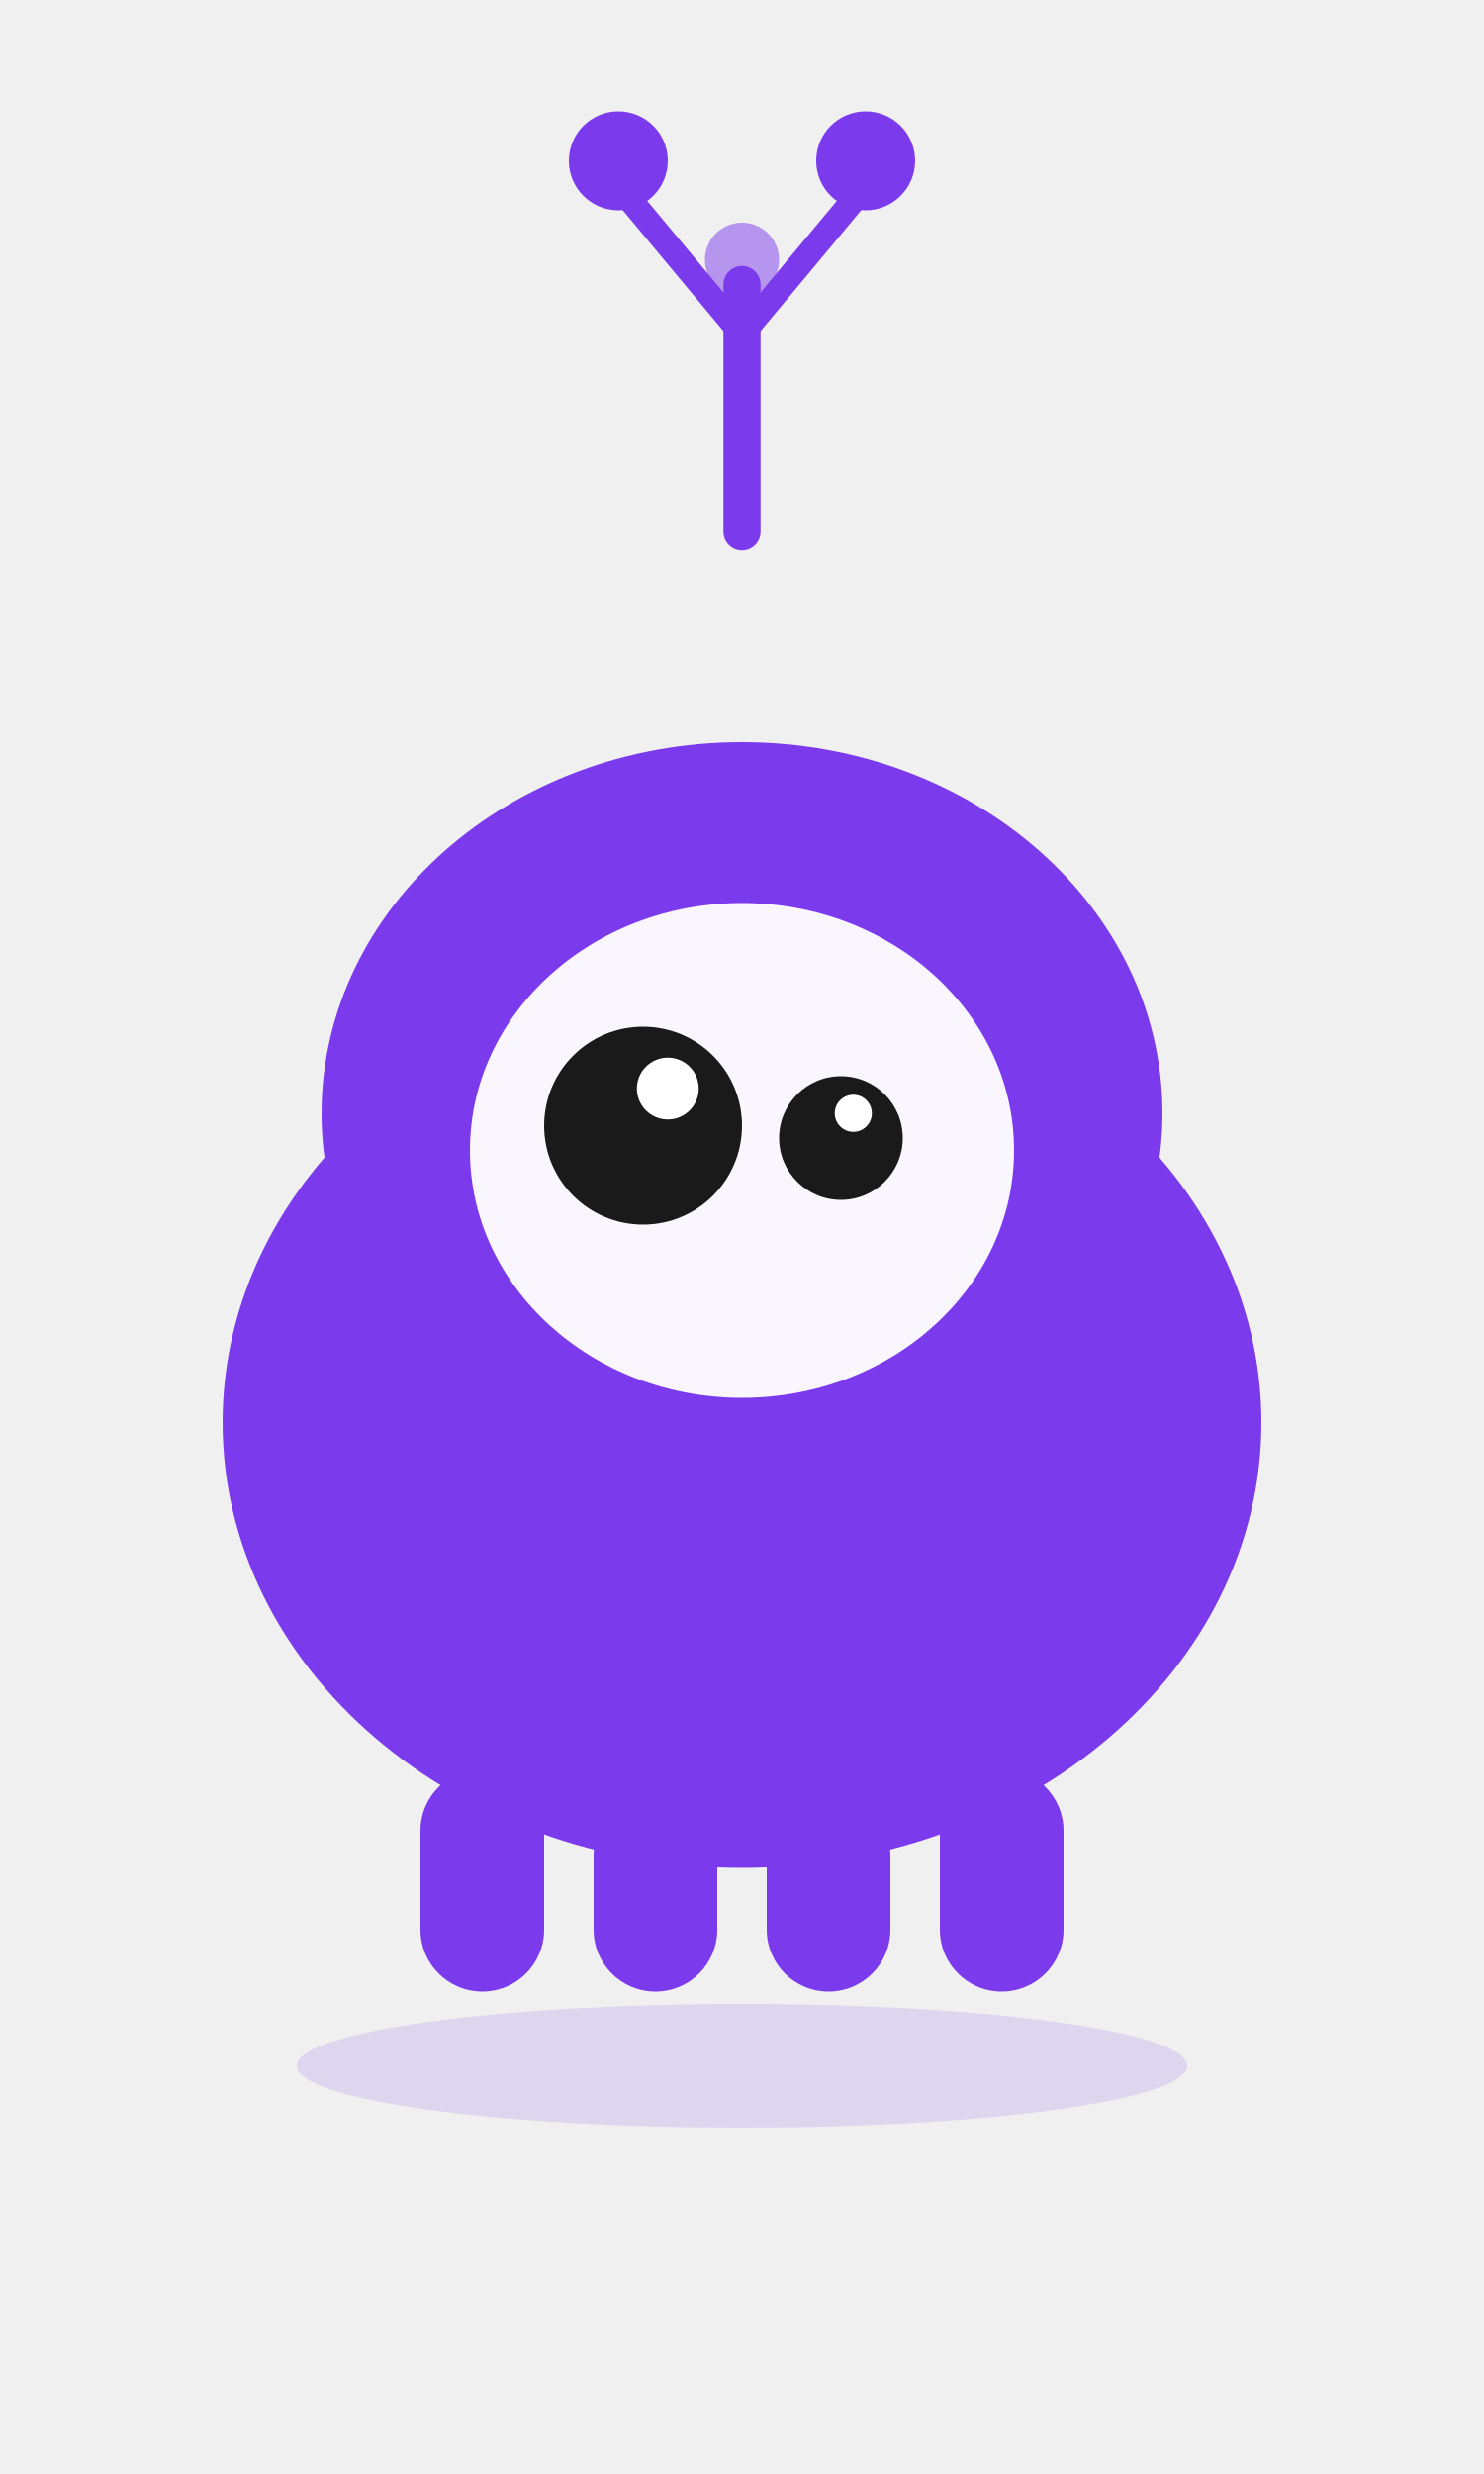
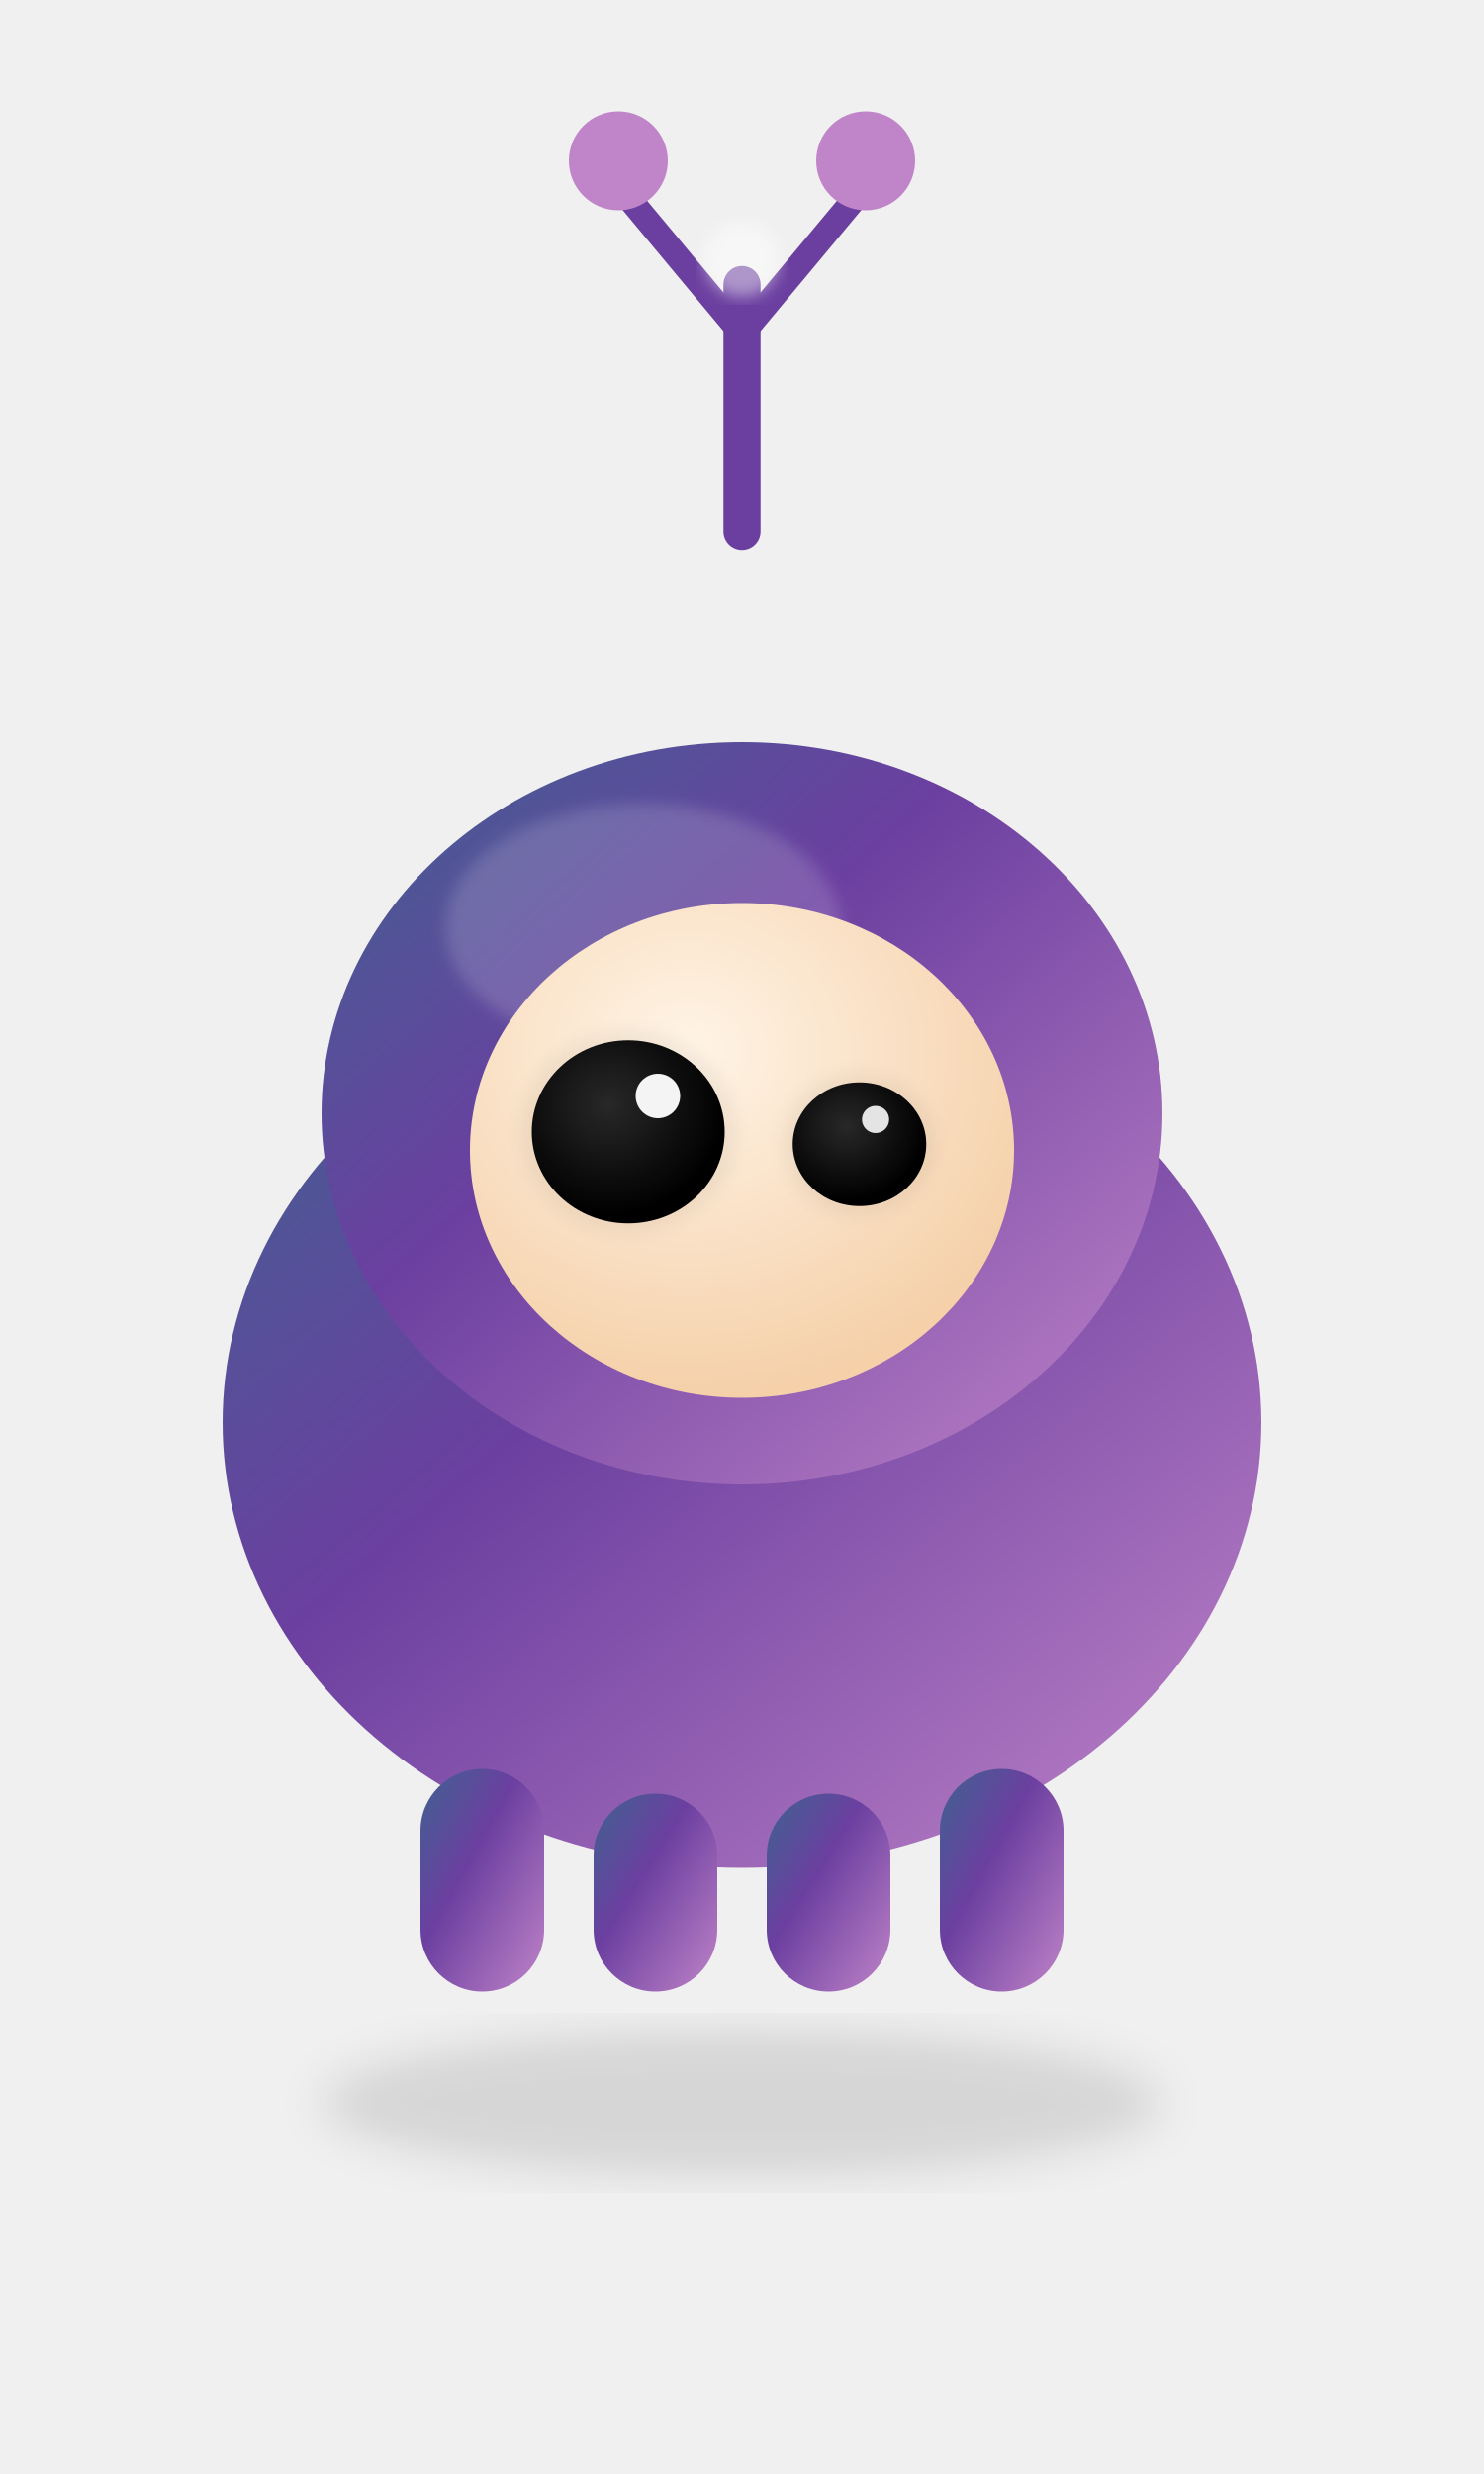
- <svg xmlns="http://www.w3.org/2000/svg" width="120" height="200" viewBox="0 0 120 200">
-   <line x1="60" y1="43" x2="60" y2="23" stroke="#7C3AED" stroke-width="3" stroke-linecap="round" />
-   <line x1="60" y1="27" x2="50" y2="15" stroke="#7C3AED" stroke-width="2" stroke-linecap="round" />
-   <line x1="60" y1="27" x2="70" y2="15" stroke="#7C3AED" stroke-width="2" stroke-linecap="round" />
-   <circle cx="50" cy="13" r="4" fill="#7C3AED" />
-   <circle cx="70" cy="13" r="4" fill="#7C3AED" />
-   <circle cx="60" cy="21" r="3" fill="#7C3AED" opacity="0.5" />
-   <ellipse cx="60" cy="115" rx="42" ry="36" fill="#7C3AED" />
-   <ellipse cx="60" cy="90" rx="34" ry="30" fill="#7C3AED" />
-   <ellipse cx="60" cy="93" rx="22" ry="20" fill="white" opacity="0.95" />
-   <ellipse cx="52" cy="91" rx="8" ry="8" fill="#1a1a1a" />
-   <ellipse cx="68" cy="92" rx="5" ry="5" fill="#1a1a1a" />
-   <circle cx="54" cy="88" r="2.5" fill="white" />
-   <circle cx="69" cy="90" r="1.5" fill="white" />
-   <rect x="34" y="143" width="10" height="18" rx="5" fill="#7C3AED" />
-   <rect x="48" y="145" width="10" height="16" rx="5" fill="#7C3AED" />
-   <rect x="62" y="145" width="10" height="16" rx="5" fill="#7C3AED" />
-   <rect x="76" y="143" width="10" height="18" rx="5" fill="#7C3AED" />
-   <ellipse cx="60" cy="167" rx="36" ry="5" fill="#7C3AED" opacity="0.15" />
+ <svg xmlns="http://www.w3.org/2000/svg" id="nova" width="120" height="200" viewBox="0 0 120 200">
+   <defs>
+     <linearGradient id="bodyGrad" x1="0%" y1="0%" x2="100%" y2="100%">
+       <stop offset="0%" stop-color="#3f6291" />
+       <stop offset="40%" stop-color="#6b3fa0" />
+       <stop offset="100%" stop-color="#c084c8" />
+     </linearGradient>
+     <radialGradient id="faceWarm" cx="40%" cy="30%" r="70%">
+       <stop offset="0%" stop-color="#FFF4E6" />
+       <stop offset="100%" stop-color="#F5D0A9" />
+     </radialGradient>
+     <radialGradient id="pupilGrad" cx="40%" cy="35%" r="60%">
+       <stop offset="0%" stop-color="#2A2A2A" />
+       <stop offset="100%" stop-color="#000000" />
+     </radialGradient>
+     <filter id="softBlur">
+       <feGaussianBlur stdDeviation="0.6" />
+     </filter>
+     <filter id="shadowBlur">
+       <feGaussianBlur stdDeviation="1.8" />
+     </filter>
+   </defs>
+   <ellipse cx="60" cy="170" rx="34" ry="6" fill="#000" opacity="0.11" filter="url(#shadowBlur)" />
+   <g id="character">
+     <animateTransform attributeName="transform" type="translate" values="0,0; 0,-3; 0,0" dur="3.4s" repeatCount="indefinite" />
+     <animateTransform attributeName="transform" type="rotate" values="0 60 100; 1.4 60 100; 0 60 100; -0.8 60 100; 0 60 100" dur="4.2s" repeatCount="indefinite" additive="sum" />
+     <line x1="60" y1="43" x2="60" y2="23" stroke="#6b3fa0" stroke-width="3" stroke-linecap="round" />
+     <line x1="60" y1="27" x2="50" y2="15" stroke="#6b3fa0" stroke-width="2" stroke-linecap="round" />
+     <line x1="60" y1="27" x2="70" y2="15" stroke="#6b3fa0" stroke-width="2" stroke-linecap="round" />
+     <circle cx="50" cy="13" r="4" fill="#c084c8" />
+     <circle cx="70" cy="13" r="4" fill="#c084c8" />
+     <circle cx="60" cy="21" r="3" fill="#FFFFFF" opacity="0.45" filter="url(#softBlur)" />
+     <ellipse cx="60" cy="115" rx="42" ry="36" fill="url(#bodyGrad)" />
+     <ellipse cx="60" cy="90" rx="34" ry="30" fill="url(#bodyGrad)" />
+     <ellipse cx="52" cy="75" rx="16" ry="10" fill="#FFF" opacity="0.16" filter="url(#softBlur)" />
+     <ellipse cx="60" cy="93" rx="22" ry="20" fill="url(#faceWarm)" />
+     <g id="eyes">
+       <animateTransform attributeName="transform" type="scale" values="1,1;1,1;1,0.10;1,1" keyTimes="0;0.88;0.94;1" dur="4.6s" begin="0.8s" repeatCount="indefinite" additive="sum" origin="60 93" />
+       <g id="pupilLeftWrap">
+         <ellipse cx="50.8" cy="91.5" rx="7.8" ry="7.4" fill="url(#pupilGrad)" />
+       </g>
+       <g id="pupilRightWrap">
+         <ellipse cx="69.5" cy="92.5" rx="5.4" ry="5.0" fill="url(#pupilGrad)" />
+       </g>
+       <ellipse cx="50.8" cy="91.5" rx="8.8" ry="8.2" fill="#000" opacity="0.05" filter="url(#softBlur)" />
+       <ellipse cx="69.5" cy="92.5" rx="6.2" ry="5.8" fill="#000" opacity="0.05" filter="url(#softBlur)" />
+       <circle cx="53.2" cy="88.6" r="1.8" fill="#FFF" opacity="0.95" />
+       <circle cx="70.8" cy="90.5" r="1.1" fill="#FFF" opacity="0.88" />
+     </g>
+     <rect x="34" y="143" width="10" height="18" rx="5" fill="url(#bodyGrad)" />
+     <rect x="48" y="145" width="10" height="16" rx="5" fill="url(#bodyGrad)" />
+     <rect x="62" y="145" width="10" height="16" rx="5" fill="url(#bodyGrad)" />
+     <rect x="76" y="143" width="10" height="18" rx="5" fill="url(#bodyGrad)" />
+   </g>
</svg>
